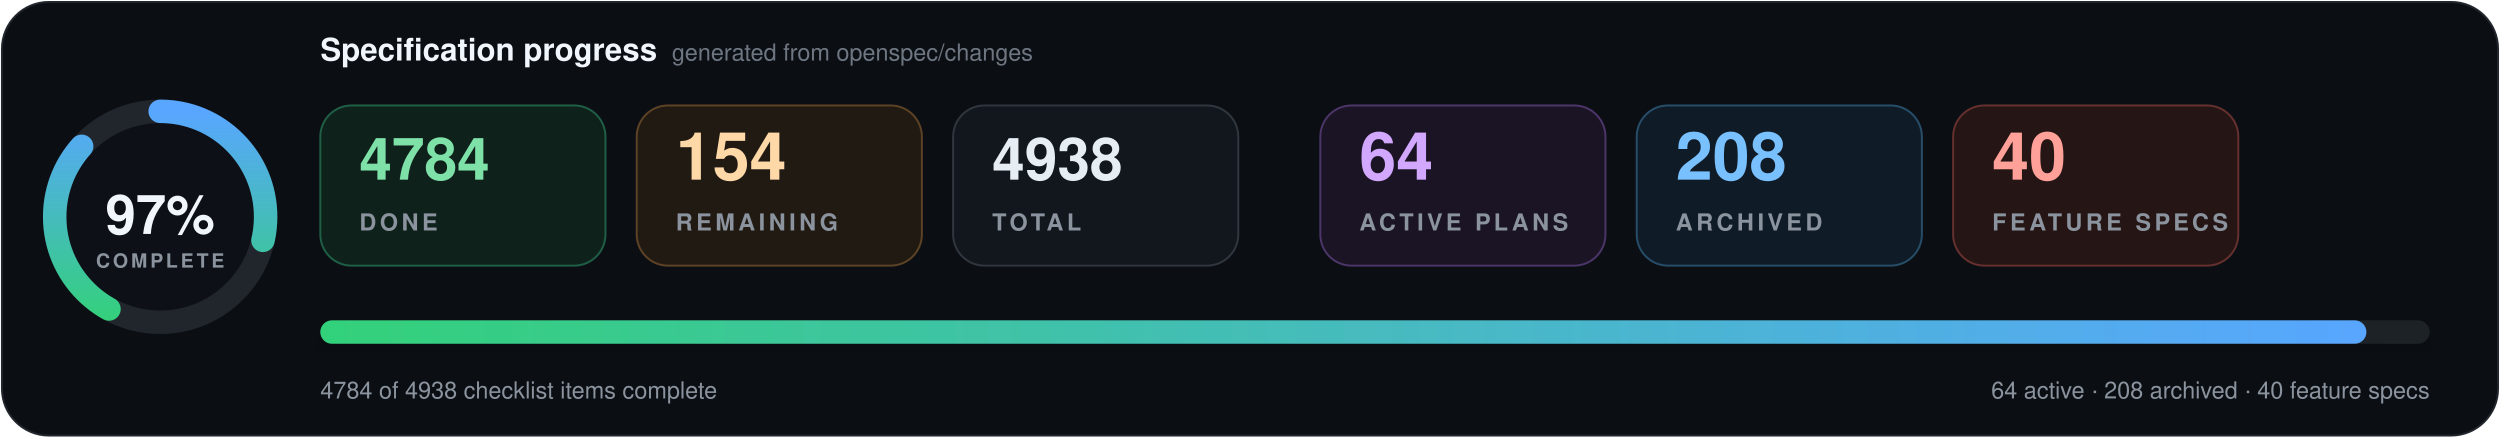
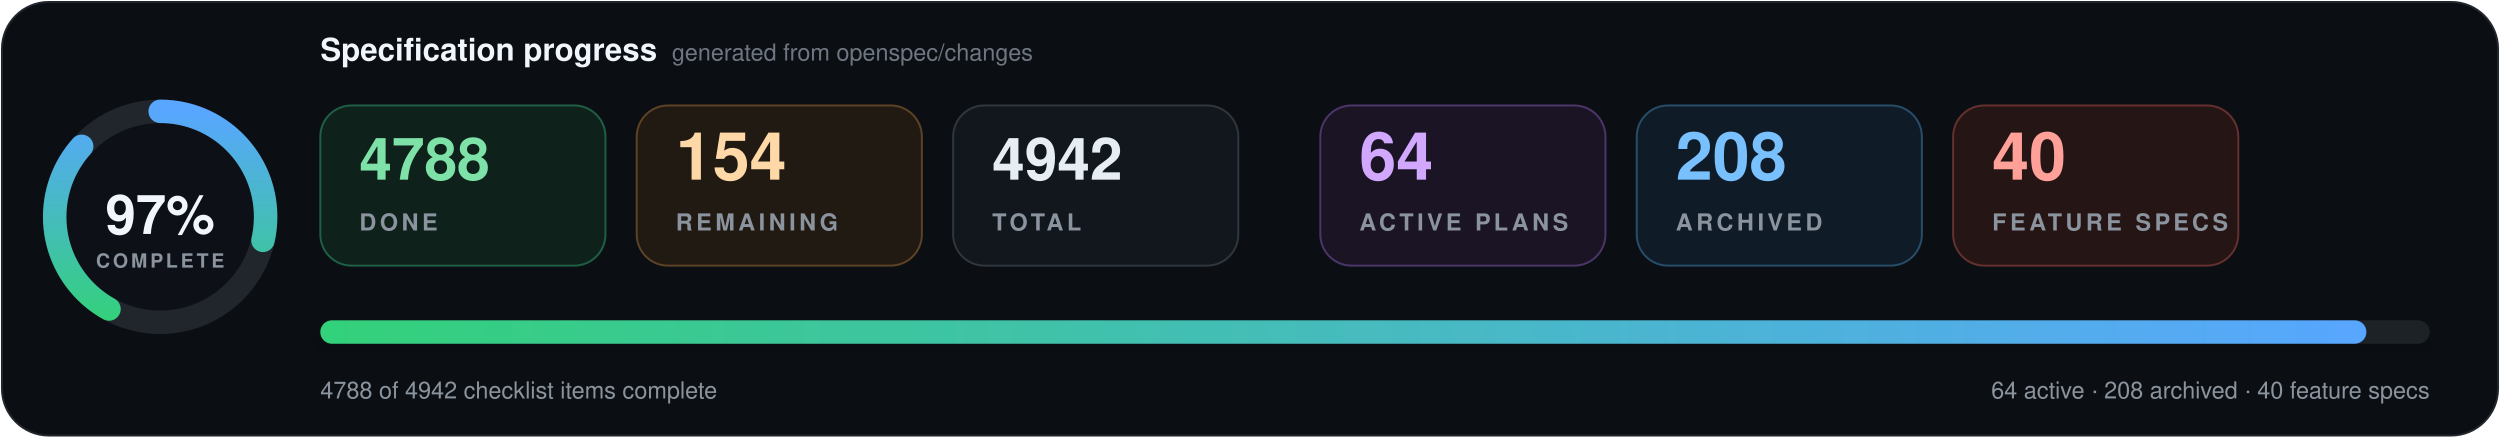
- <svg xmlns="http://www.w3.org/2000/svg" data-cache-version="1793705731" width="1280" height="224" viewBox="0 0 1280 224" role="img" aria-labelledby="title description" font-family="system-ui, -apple-system, BlinkMacSystemFont, 'Segoe UI', Helvetica, Arial, sans-serif" font-variant-numeric="tabular-nums">
+ <svg xmlns="http://www.w3.org/2000/svg" data-cache-version="1793710838" width="1280" height="224" viewBox="0 0 1280 224" role="img" aria-labelledby="title description" font-family="system-ui, -apple-system, BlinkMacSystemFont, 'Segoe UI', Helvetica, Arial, sans-serif" font-variant-numeric="tabular-nums">
  <defs>
    <linearGradient id="progress" x1="0" x2="1">
      <stop offset="0" stop-color="#33d17a" />
      <stop offset="1" stop-color="#58a6ff" />
    </linearGradient>
    <filter id="shadow" x="-10%" y="-20%" width="120%" height="150%">
      <feDropShadow dx="0" dy="7" stdDeviation="9" flood-color="#000" flood-opacity=".28" />
    </filter>
  </defs>
  <rect x="1" y="1" width="1278" height="222" rx="24" fill="#0b0f14" stroke="#21262d" />
  <g transform="translate(82 111)">
    <circle r="54" fill="#0d1117" stroke="#21262d" stroke-width="12" />
    <circle r="54" fill="none" stroke="url(#progress)" stroke-width="12" stroke-linecap="round" pathLength="100" stroke-dasharray="97 100" transform="rotate(-90)" />
    <text y="-1" text-anchor="middle" dominant-baseline="middle" fill="#f0f6fc" font-size="28" font-weight="800">97%</text>
    <text y="26" text-anchor="middle" fill="#8b949e" font-size="10" font-weight="700" letter-spacing="1.5">COMPLETE</text>
  </g>
  <text x="164" y="31" fill="#f0f6fc" font-size="16" font-weight="750">Specification progress</text>
  <text x="344" y="31" fill="#6e7681" font-size="12">generated from openspec/changes</text>
  <g transform="translate(164 54)">
    <rect width="146" height="82" rx="16" fill="#0f211b" stroke="#1f5f46" />
-     <text x="20" y="38" fill="#7ee2a8" font-size="30" font-weight="750">4784</text>
+     <text x="20" y="38" fill="#7ee2a8" font-size="30" font-weight="750">4788</text>
    <text x="20" y="64" fill="#8b949e" font-size="12" font-weight="700" letter-spacing="1.8">DONE</text>
  </g>
  <g transform="translate(326 54)">
    <rect width="146" height="82" rx="16" fill="#211a13" stroke="#5d4225" />
    <text x="20" y="38" fill="#ffd8a8" font-size="34" font-weight="750">154</text>
    <text x="20" y="64" fill="#8b949e" font-size="12" font-weight="700" letter-spacing="1.8">REMAINING</text>
  </g>
  <g transform="translate(488 54)">
    <rect width="146" height="82" rx="16" fill="#12171d" stroke="#30363d" />
-     <text x="20" y="38" fill="#e6edf3" font-size="30" font-weight="750">4938</text>
+     <text x="20" y="38" fill="#e6edf3" font-size="30" font-weight="750">4942</text>
    <text x="20" y="64" fill="#8b949e" font-size="12" font-weight="700" letter-spacing="1.8">TOTAL</text>
  </g>
  <g transform="translate(676 54)">
    <rect width="146" height="82" rx="16" fill="#1a1424" stroke="#4c3569" />
    <text x="20" y="38" fill="#d2a8ff" font-size="34" font-weight="750">64</text>
    <text x="20" y="64" fill="#8b949e" font-size="12" font-weight="700" letter-spacing="1.8">ACTIVE PLANS</text>
  </g>
  <g transform="translate(838 54)">
    <rect width="146" height="82" rx="16" fill="#0f1c27" stroke="#274d69" />
    <text x="20" y="38" fill="#79c0ff" font-size="34" font-weight="750">208</text>
    <text x="20" y="64" fill="#8b949e" font-size="12" font-weight="700" letter-spacing="1.8">ARCHIVED</text>
  </g>
  <g transform="translate(1000 54)">
    <rect width="146" height="82" rx="16" fill="#251514" stroke="#65302d" />
    <text x="20" y="38" fill="#ffa198" font-size="34" font-weight="750">40</text>
    <text x="20" y="64" fill="#8b949e" font-size="12" font-weight="700" letter-spacing="1.8">FEATURE SPECS</text>
  </g>
  <g filter="url(#shadow)">
    <rect x="164" y="164" width="1080" height="12" rx="6" fill="#1b2128" />
    <rect x="164" y="164" width="1047.6" height="12" rx="6" fill="url(#progress)" />
  </g>
-   <text x="164" y="204" fill="#8b949e" font-size="12">4784 of 4938 checklist items complete</text>
+   <text x="164" y="204" fill="#8b949e" font-size="12">4788 of 4942 checklist items complete</text>
  <text x="1244" y="204" text-anchor="end" fill="#8b949e" font-size="12">64 active · 208 archived · 40 feature specs</text>
</svg>
